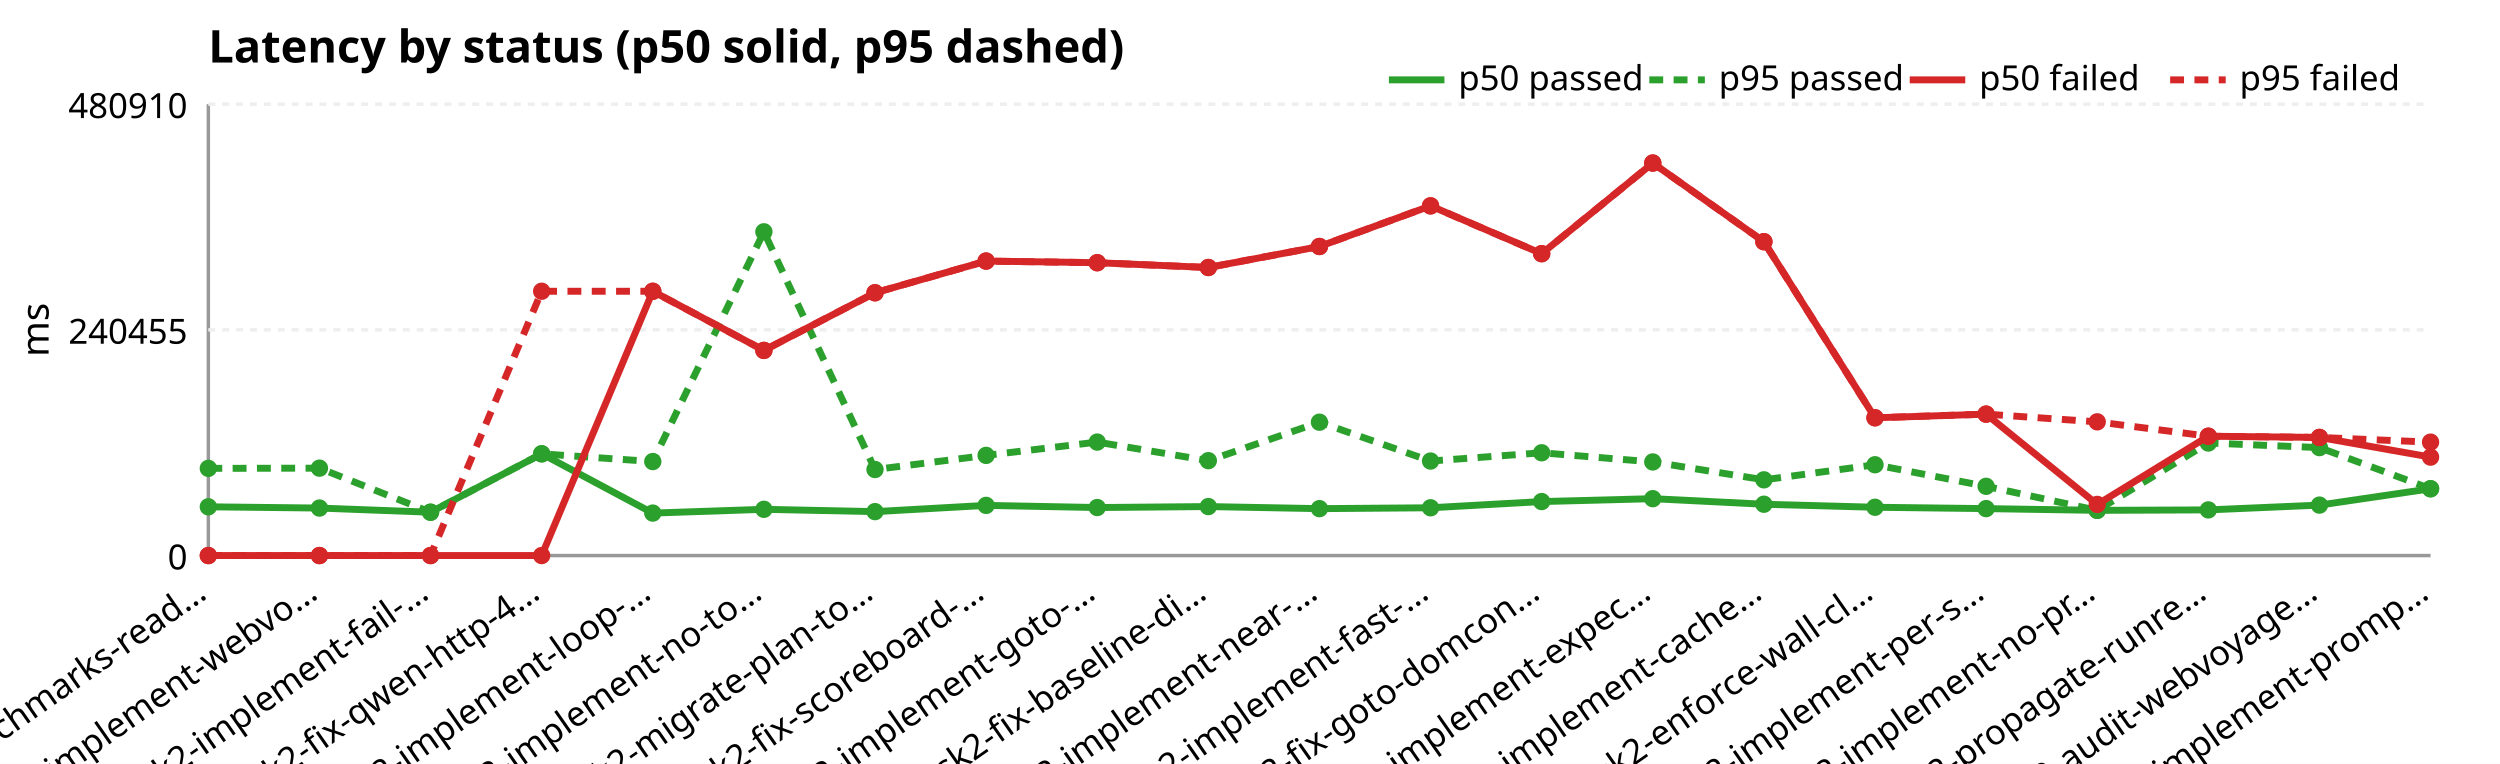
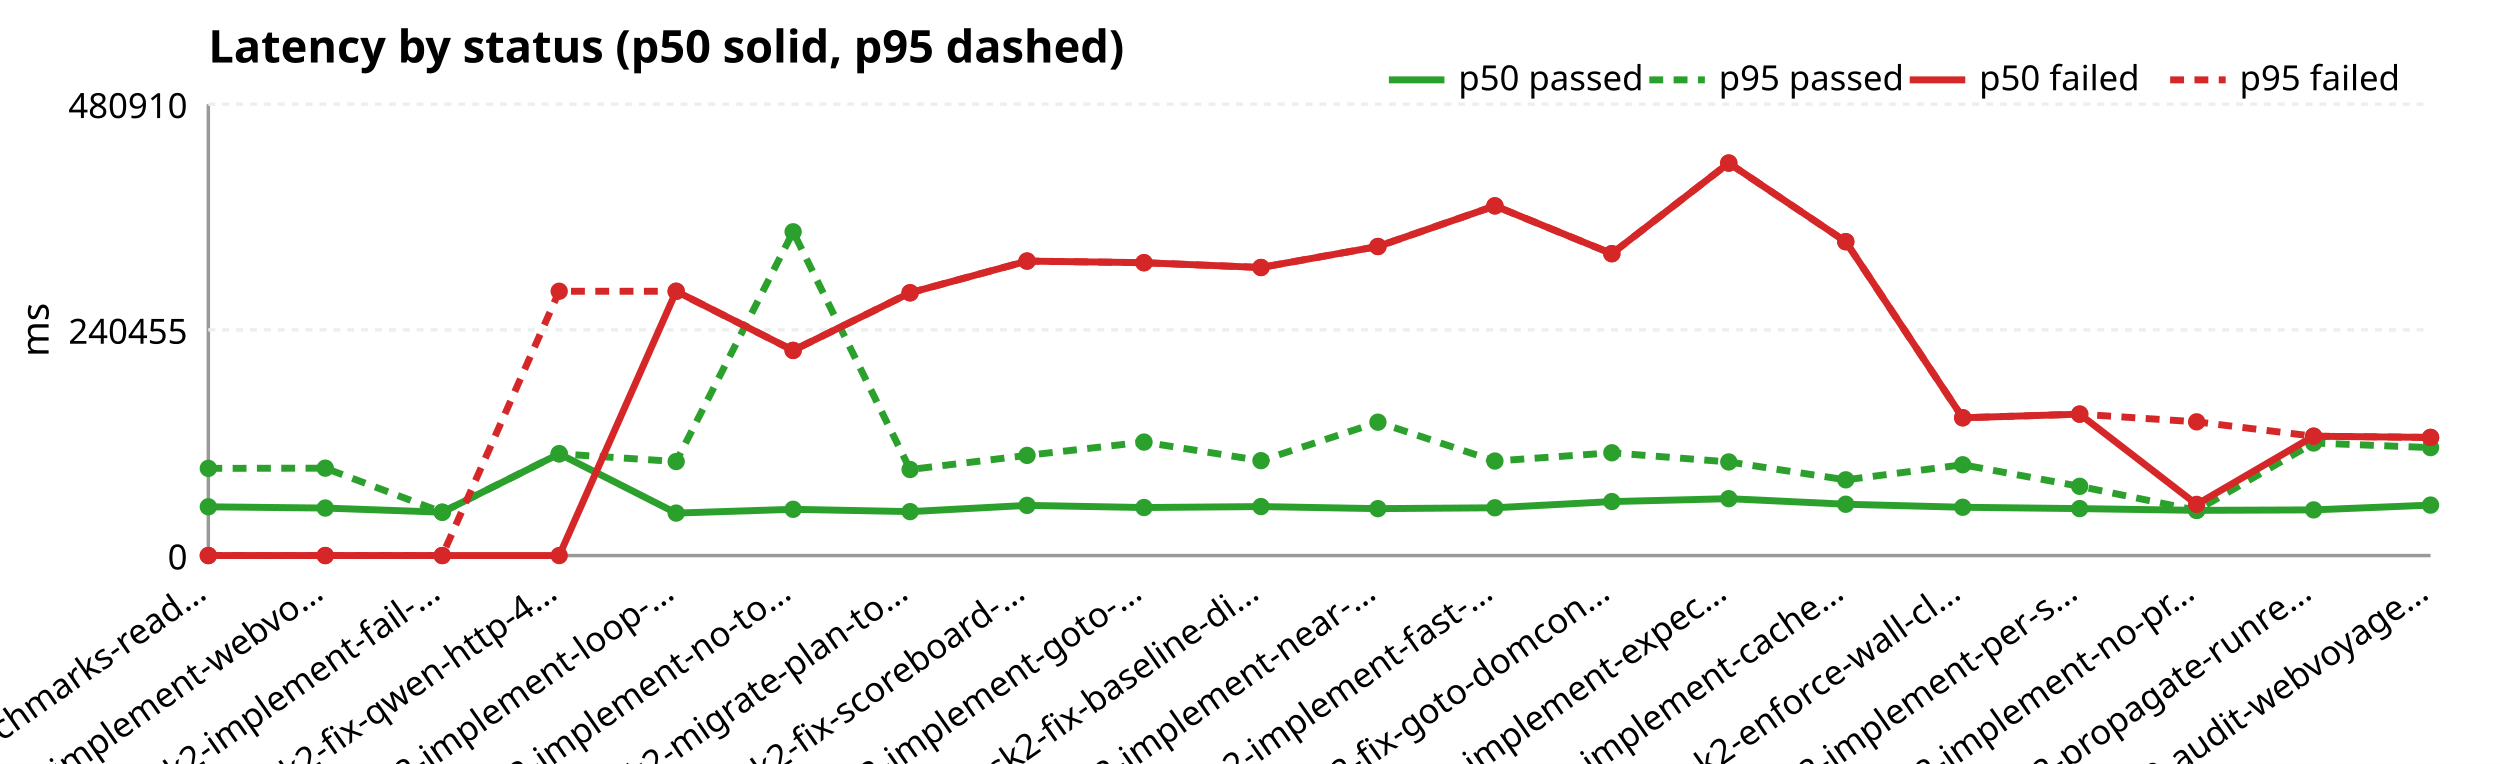
<svg xmlns="http://www.w3.org/2000/svg" viewBox="0 0 720 220" width="720" height="220" font-family="sans-serif">
  <rect width="100%" height="100%" fill="#fff" />
  <text x="60" y="18" font-size="13" font-weight="600">Latency by status (p50 solid, p95 dashed)</text>
  <line x1="60" y1="30" x2="60" y2="160" stroke="#999" />
  <line x1="60" y1="160" x2="700" y2="160" stroke="#999" />
  <text x="54" y="164.0" font-size="10" text-anchor="end" fill="#000">0</text>
  <text x="54" y="99.0" font-size="10" text-anchor="end" fill="#000">240455</text>
  <line x1="60" y1="95.0" x2="700" y2="95.0" stroke="#eee" stroke-dasharray="2,2" />
  <text x="54" y="34.0" font-size="10" text-anchor="end" fill="#000">480910</text>
  <line x1="60" y1="30.0" x2="700" y2="30.0" stroke="#eee" stroke-dasharray="2,2" />
  <text x="14" y="95.0" font-size="11" fill="#000" transform="rotate(-90 14 95.0)" text-anchor="middle">ms</text>
-   <polyline points="60.00,145.96 92.00,146.32 124.00,147.52 156.00,130.70 188.00,147.77 220.00,146.68 252.00,147.35 284.00,145.55 316.00,146.17 348.00,145.89 380.00,146.49 412.00,146.24 444.00,144.45 476.00,143.62 508.00,145.22 540.00,146.09 572.00,146.48 604.00,146.98 636.00,146.85 668.00,145.47 700.00,140.76" fill="none" stroke="#2ca02c" stroke-width="2" />
+   <polyline points="60.00,145.96 93.68,146.32 127.37,147.52 161.05,130.70 194.74,147.77 228.42,146.68 262.11,147.35 295.79,145.55 329.47,146.17 363.16,145.89 396.84,146.49 430.53,146.24 464.21,144.45 497.89,143.62 531.58,145.22 565.26,146.09 598.95,146.48 632.63,146.98 666.32,146.85 700.00,145.47" fill="none" stroke="#2ca02c" stroke-width="2" />
  <circle cx="60.00" cy="145.96" r="2.5" fill="#2ca02c" />
-   <circle cx="92.00" cy="146.32" r="2.5" fill="#2ca02c" />
-   <circle cx="124.00" cy="147.52" r="2.5" fill="#2ca02c" />
-   <circle cx="156.00" cy="130.70" r="2.5" fill="#2ca02c" />
-   <circle cx="188.00" cy="147.77" r="2.5" fill="#2ca02c" />
-   <circle cx="220.00" cy="146.68" r="2.5" fill="#2ca02c" />
-   <circle cx="252.00" cy="147.35" r="2.5" fill="#2ca02c" />
-   <circle cx="284.00" cy="145.55" r="2.5" fill="#2ca02c" />
-   <circle cx="316.00" cy="146.17" r="2.5" fill="#2ca02c" />
-   <circle cx="348.00" cy="145.89" r="2.5" fill="#2ca02c" />
-   <circle cx="380.00" cy="146.49" r="2.5" fill="#2ca02c" />
-   <circle cx="412.00" cy="146.24" r="2.5" fill="#2ca02c" />
-   <circle cx="444.00" cy="144.45" r="2.5" fill="#2ca02c" />
-   <circle cx="476.00" cy="143.62" r="2.5" fill="#2ca02c" />
-   <circle cx="508.00" cy="145.22" r="2.5" fill="#2ca02c" />
-   <circle cx="540.00" cy="146.09" r="2.5" fill="#2ca02c" />
-   <circle cx="572.00" cy="146.48" r="2.5" fill="#2ca02c" />
-   <circle cx="604.00" cy="146.98" r="2.5" fill="#2ca02c" />
-   <circle cx="636.00" cy="146.85" r="2.5" fill="#2ca02c" />
-   <circle cx="668.00" cy="145.47" r="2.5" fill="#2ca02c" />
-   <circle cx="700.00" cy="140.76" r="2.5" fill="#2ca02c" />
-   <polyline points="60.00,134.89 92.00,134.83 124.00,147.52 156.00,130.70 188.00,132.93 220.00,66.76 252.00,135.22 284.00,131.15 316.00,127.32 348.00,132.67 380.00,121.59 412.00,132.78 444.00,130.40 476.00,133.04 508.00,138.19 540.00,133.85 572.00,140.06 604.00,146.98 636.00,127.58 668.00,128.91 700.00,140.76" fill="none" stroke="#2ca02c" stroke-width="2" stroke-dasharray="4,3" />
+   <circle cx="93.68" cy="146.32" r="2.5" fill="#2ca02c" />
+   <circle cx="127.37" cy="147.52" r="2.5" fill="#2ca02c" />
+   <circle cx="161.05" cy="130.70" r="2.5" fill="#2ca02c" />
+   <circle cx="194.74" cy="147.77" r="2.5" fill="#2ca02c" />
+   <circle cx="228.42" cy="146.68" r="2.5" fill="#2ca02c" />
+   <circle cx="262.11" cy="147.35" r="2.5" fill="#2ca02c" />
+   <circle cx="295.79" cy="145.55" r="2.5" fill="#2ca02c" />
+   <circle cx="329.47" cy="146.17" r="2.5" fill="#2ca02c" />
+   <circle cx="363.16" cy="145.89" r="2.5" fill="#2ca02c" />
+   <circle cx="396.84" cy="146.49" r="2.5" fill="#2ca02c" />
+   <circle cx="430.53" cy="146.24" r="2.5" fill="#2ca02c" />
+   <circle cx="464.21" cy="144.45" r="2.5" fill="#2ca02c" />
+   <circle cx="497.89" cy="143.62" r="2.5" fill="#2ca02c" />
+   <circle cx="531.58" cy="145.22" r="2.5" fill="#2ca02c" />
+   <circle cx="565.26" cy="146.09" r="2.5" fill="#2ca02c" />
+   <circle cx="598.95" cy="146.48" r="2.5" fill="#2ca02c" />
+   <circle cx="632.63" cy="146.98" r="2.5" fill="#2ca02c" />
+   <circle cx="666.32" cy="146.85" r="2.5" fill="#2ca02c" />
+   <circle cx="700.00" cy="145.47" r="2.5" fill="#2ca02c" />
+   <polyline points="60.00,134.89 93.68,134.83 127.37,147.52 161.05,130.70 194.74,132.93 228.42,66.76 262.11,135.22 295.79,131.15 329.47,127.32 363.16,132.67 396.84,121.59 430.53,132.78 464.21,130.40 497.89,133.04 531.58,138.19 565.26,133.85 598.95,140.06 632.63,146.98 666.32,127.58 700.00,128.91" fill="none" stroke="#2ca02c" stroke-width="2" stroke-dasharray="4,3" />
  <circle cx="60.00" cy="134.89" r="2.5" fill="#2ca02c" />
-   <circle cx="92.00" cy="134.83" r="2.5" fill="#2ca02c" />
-   <circle cx="124.00" cy="147.52" r="2.5" fill="#2ca02c" />
-   <circle cx="156.00" cy="130.70" r="2.5" fill="#2ca02c" />
-   <circle cx="188.00" cy="132.93" r="2.5" fill="#2ca02c" />
-   <circle cx="220.00" cy="66.76" r="2.5" fill="#2ca02c" />
-   <circle cx="252.00" cy="135.22" r="2.5" fill="#2ca02c" />
-   <circle cx="284.00" cy="131.15" r="2.5" fill="#2ca02c" />
-   <circle cx="316.00" cy="127.32" r="2.5" fill="#2ca02c" />
-   <circle cx="348.00" cy="132.67" r="2.5" fill="#2ca02c" />
-   <circle cx="380.00" cy="121.59" r="2.5" fill="#2ca02c" />
-   <circle cx="412.00" cy="132.78" r="2.5" fill="#2ca02c" />
-   <circle cx="444.00" cy="130.40" r="2.5" fill="#2ca02c" />
-   <circle cx="476.00" cy="133.04" r="2.5" fill="#2ca02c" />
-   <circle cx="508.00" cy="138.19" r="2.5" fill="#2ca02c" />
-   <circle cx="540.00" cy="133.85" r="2.5" fill="#2ca02c" />
-   <circle cx="572.00" cy="140.06" r="2.5" fill="#2ca02c" />
-   <circle cx="604.00" cy="146.98" r="2.5" fill="#2ca02c" />
-   <circle cx="636.00" cy="127.58" r="2.5" fill="#2ca02c" />
-   <circle cx="668.00" cy="128.91" r="2.5" fill="#2ca02c" />
-   <circle cx="700.00" cy="140.76" r="2.5" fill="#2ca02c" />
-   <polyline points="60.00,160.00 92.00,160.00 124.00,160.00 156.00,160.00 188.00,83.89 220.00,100.92 252.00,84.32 284.00,75.19 316.00,75.66 348.00,77.04 380.00,70.99 412.00,59.29 444.00,73.06 476.00,46.96 508.00,69.61 540.00,120.32 572.00,119.27 604.00,145.27 636.00,125.63 668.00,125.98 700.00,131.65" fill="none" stroke="#d62728" stroke-width="2" />
+   <circle cx="93.68" cy="134.83" r="2.5" fill="#2ca02c" />
+   <circle cx="127.37" cy="147.52" r="2.5" fill="#2ca02c" />
+   <circle cx="161.05" cy="130.70" r="2.5" fill="#2ca02c" />
+   <circle cx="194.74" cy="132.93" r="2.5" fill="#2ca02c" />
+   <circle cx="228.42" cy="66.76" r="2.5" fill="#2ca02c" />
+   <circle cx="262.11" cy="135.22" r="2.5" fill="#2ca02c" />
+   <circle cx="295.79" cy="131.15" r="2.5" fill="#2ca02c" />
+   <circle cx="329.47" cy="127.32" r="2.5" fill="#2ca02c" />
+   <circle cx="363.16" cy="132.67" r="2.5" fill="#2ca02c" />
+   <circle cx="396.84" cy="121.59" r="2.5" fill="#2ca02c" />
+   <circle cx="430.53" cy="132.78" r="2.5" fill="#2ca02c" />
+   <circle cx="464.21" cy="130.40" r="2.5" fill="#2ca02c" />
+   <circle cx="497.89" cy="133.04" r="2.5" fill="#2ca02c" />
+   <circle cx="531.58" cy="138.19" r="2.5" fill="#2ca02c" />
+   <circle cx="565.26" cy="133.85" r="2.5" fill="#2ca02c" />
+   <circle cx="598.95" cy="140.06" r="2.5" fill="#2ca02c" />
+   <circle cx="632.63" cy="146.98" r="2.5" fill="#2ca02c" />
+   <circle cx="666.32" cy="127.58" r="2.5" fill="#2ca02c" />
+   <circle cx="700.00" cy="128.91" r="2.5" fill="#2ca02c" />
+   <polyline points="60.00,160.00 93.68,160.00 127.37,160.00 161.05,160.00 194.74,83.89 228.42,100.92 262.11,84.32 295.79,75.19 329.47,75.66 363.16,77.04 396.84,70.99 430.53,59.29 464.21,73.06 497.89,46.96 531.58,69.61 565.26,120.32 598.95,119.27 632.63,145.27 666.32,125.63 700.00,125.98" fill="none" stroke="#d62728" stroke-width="2" />
  <circle cx="60.00" cy="160.00" r="2.5" fill="#d62728" />
-   <circle cx="92.00" cy="160.00" r="2.5" fill="#d62728" />
-   <circle cx="124.00" cy="160.00" r="2.5" fill="#d62728" />
-   <circle cx="156.00" cy="160.00" r="2.5" fill="#d62728" />
-   <circle cx="188.00" cy="83.89" r="2.5" fill="#d62728" />
-   <circle cx="220.00" cy="100.92" r="2.5" fill="#d62728" />
-   <circle cx="252.00" cy="84.32" r="2.5" fill="#d62728" />
-   <circle cx="284.00" cy="75.19" r="2.5" fill="#d62728" />
-   <circle cx="316.00" cy="75.66" r="2.5" fill="#d62728" />
-   <circle cx="348.00" cy="77.04" r="2.5" fill="#d62728" />
-   <circle cx="380.00" cy="70.99" r="2.5" fill="#d62728" />
-   <circle cx="412.00" cy="59.29" r="2.5" fill="#d62728" />
-   <circle cx="444.00" cy="73.06" r="2.5" fill="#d62728" />
-   <circle cx="476.00" cy="46.96" r="2.5" fill="#d62728" />
-   <circle cx="508.00" cy="69.61" r="2.5" fill="#d62728" />
-   <circle cx="540.00" cy="120.32" r="2.5" fill="#d62728" />
-   <circle cx="572.00" cy="119.27" r="2.5" fill="#d62728" />
-   <circle cx="604.00" cy="145.27" r="2.5" fill="#d62728" />
-   <circle cx="636.00" cy="125.63" r="2.5" fill="#d62728" />
-   <circle cx="668.00" cy="125.98" r="2.5" fill="#d62728" />
-   <circle cx="700.00" cy="131.65" r="2.5" fill="#d62728" />
-   <polyline points="60.00,160.00 92.00,160.00 124.00,160.00 156.00,83.88 188.00,83.89 220.00,100.92 252.00,84.32 284.00,75.19 316.00,75.66 348.00,77.04 380.00,70.99 412.00,59.29 444.00,73.06 476.00,46.96 508.00,69.61 540.00,120.32 572.00,119.27 604.00,121.49 636.00,125.63 668.00,125.98 700.00,127.34" fill="none" stroke="#d62728" stroke-width="2" stroke-dasharray="4,3" />
+   <circle cx="93.68" cy="160.00" r="2.5" fill="#d62728" />
+   <circle cx="127.37" cy="160.00" r="2.5" fill="#d62728" />
+   <circle cx="161.05" cy="160.00" r="2.5" fill="#d62728" />
+   <circle cx="194.74" cy="83.89" r="2.5" fill="#d62728" />
+   <circle cx="228.42" cy="100.92" r="2.5" fill="#d62728" />
+   <circle cx="262.11" cy="84.32" r="2.5" fill="#d62728" />
+   <circle cx="295.79" cy="75.19" r="2.5" fill="#d62728" />
+   <circle cx="329.47" cy="75.66" r="2.5" fill="#d62728" />
+   <circle cx="363.16" cy="77.04" r="2.5" fill="#d62728" />
+   <circle cx="396.84" cy="70.99" r="2.5" fill="#d62728" />
+   <circle cx="430.53" cy="59.29" r="2.5" fill="#d62728" />
+   <circle cx="464.21" cy="73.06" r="2.5" fill="#d62728" />
+   <circle cx="497.89" cy="46.96" r="2.5" fill="#d62728" />
+   <circle cx="531.58" cy="69.61" r="2.5" fill="#d62728" />
+   <circle cx="565.26" cy="120.32" r="2.5" fill="#d62728" />
+   <circle cx="598.95" cy="119.27" r="2.5" fill="#d62728" />
+   <circle cx="632.63" cy="145.27" r="2.5" fill="#d62728" />
+   <circle cx="666.32" cy="125.63" r="2.5" fill="#d62728" />
+   <circle cx="700.00" cy="125.98" r="2.5" fill="#d62728" />
+   <polyline points="60.00,160.00 93.68,160.00 127.37,160.00 161.05,83.88 194.74,83.89 228.42,100.92 262.11,84.32 295.79,75.19 329.47,75.66 363.16,77.04 396.84,70.99 430.53,59.29 464.21,73.06 497.89,46.96 531.58,69.61 565.26,120.32 598.95,119.27 632.63,121.49 666.32,125.63 700.00,125.98" fill="none" stroke="#d62728" stroke-width="2" stroke-dasharray="4,3" />
  <circle cx="60.00" cy="160.00" r="2.5" fill="#d62728" />
-   <circle cx="92.00" cy="160.00" r="2.5" fill="#d62728" />
-   <circle cx="124.00" cy="160.00" r="2.5" fill="#d62728" />
-   <circle cx="156.00" cy="83.88" r="2.5" fill="#d62728" />
-   <circle cx="188.00" cy="83.89" r="2.5" fill="#d62728" />
-   <circle cx="220.00" cy="100.92" r="2.5" fill="#d62728" />
-   <circle cx="252.00" cy="84.32" r="2.5" fill="#d62728" />
-   <circle cx="284.00" cy="75.19" r="2.5" fill="#d62728" />
-   <circle cx="316.00" cy="75.66" r="2.5" fill="#d62728" />
-   <circle cx="348.00" cy="77.04" r="2.5" fill="#d62728" />
-   <circle cx="380.00" cy="70.99" r="2.5" fill="#d62728" />
-   <circle cx="412.00" cy="59.29" r="2.5" fill="#d62728" />
-   <circle cx="444.00" cy="73.06" r="2.5" fill="#d62728" />
-   <circle cx="476.00" cy="46.96" r="2.5" fill="#d62728" />
-   <circle cx="508.00" cy="69.61" r="2.5" fill="#d62728" />
-   <circle cx="540.00" cy="120.32" r="2.5" fill="#d62728" />
-   <circle cx="572.00" cy="119.27" r="2.5" fill="#d62728" />
-   <circle cx="604.00" cy="121.49" r="2.5" fill="#d62728" />
-   <circle cx="636.00" cy="125.63" r="2.5" fill="#d62728" />
-   <circle cx="668.00" cy="125.98" r="2.5" fill="#d62728" />
-   <circle cx="700.00" cy="127.34" r="2.5" fill="#d62728" />
+   <circle cx="93.68" cy="160.00" r="2.5" fill="#d62728" />
+   <circle cx="127.37" cy="160.00" r="2.5" fill="#d62728" />
+   <circle cx="161.05" cy="83.88" r="2.5" fill="#d62728" />
+   <circle cx="194.74" cy="83.89" r="2.5" fill="#d62728" />
+   <circle cx="228.42" cy="100.92" r="2.5" fill="#d62728" />
+   <circle cx="262.11" cy="84.32" r="2.5" fill="#d62728" />
+   <circle cx="295.79" cy="75.19" r="2.5" fill="#d62728" />
+   <circle cx="329.47" cy="75.66" r="2.5" fill="#d62728" />
+   <circle cx="363.16" cy="77.04" r="2.5" fill="#d62728" />
+   <circle cx="396.84" cy="70.99" r="2.5" fill="#d62728" />
+   <circle cx="430.53" cy="59.29" r="2.5" fill="#d62728" />
+   <circle cx="464.21" cy="73.06" r="2.5" fill="#d62728" />
+   <circle cx="497.89" cy="46.96" r="2.5" fill="#d62728" />
+   <circle cx="531.58" cy="69.61" r="2.5" fill="#d62728" />
+   <circle cx="565.26" cy="120.32" r="2.5" fill="#d62728" />
+   <circle cx="598.95" cy="119.27" r="2.5" fill="#d62728" />
+   <circle cx="632.63" cy="121.49" r="2.5" fill="#d62728" />
+   <circle cx="666.32" cy="125.63" r="2.5" fill="#d62728" />
+   <circle cx="700.00" cy="125.98" r="2.5" fill="#d62728" />
  <line x1="400" y1="23" x2="416" y2="23" stroke="#2ca02c" stroke-width="2" />
  <text x="420" y="26" font-size="10" fill="#000">p50 passed</text>
  <line x1="475" y1="23" x2="491" y2="23" stroke="#2ca02c" stroke-width="2" stroke-dasharray="4,3" />
  <text x="495" y="26" font-size="10" fill="#000">p95 passed</text>
  <line x1="550" y1="23" x2="566" y2="23" stroke="#d62728" stroke-width="2" />
  <text x="570" y="26" font-size="10" fill="#000">p50 failed</text>
  <line x1="625" y1="23" x2="641" y2="23" stroke="#d62728" stroke-width="2" stroke-dasharray="4,3" />
  <text x="645" y="26" font-size="10" fill="#000">p95 failed</text>
  <text x="60.00" y="172" font-size="10" fill="#000" text-anchor="end" transform="rotate(-35 60.00 172)">task2-benchmarks-read…</text>
-   <text x="92.00" y="172" font-size="10" fill="#000" text-anchor="end" transform="rotate(-35 92.00 172)">task2-implement-webvo…</text>
-   <text x="124.00" y="172" font-size="10" fill="#000" text-anchor="end" transform="rotate(-35 124.00 172)">task2-implement-fail-…</text>
-   <text x="156.00" y="172" font-size="10" fill="#000" text-anchor="end" transform="rotate(-35 156.00 172)">task2-fix-qwen-http-4…</text>
-   <text x="188.00" y="172" font-size="10" fill="#000" text-anchor="end" transform="rotate(-35 188.00 172)">task2-implement-loop-…</text>
-   <text x="220.00" y="172" font-size="10" fill="#000" text-anchor="end" transform="rotate(-35 220.00 172)">task2-implement-no-to…</text>
-   <text x="252.00" y="172" font-size="10" fill="#000" text-anchor="end" transform="rotate(-35 252.00 172)">task2-migrate-plan-to…</text>
-   <text x="284.00" y="172" font-size="10" fill="#000" text-anchor="end" transform="rotate(-35 284.00 172)">task2-fix-scoreboard-…</text>
-   <text x="316.00" y="172" font-size="10" fill="#000" text-anchor="end" transform="rotate(-35 316.00 172)">task2-implement-goto-…</text>
-   <text x="348.00" y="172" font-size="10" fill="#000" text-anchor="end" transform="rotate(-35 348.00 172)">task2-fix-baseline-di…</text>
-   <text x="380.00" y="172" font-size="10" fill="#000" text-anchor="end" transform="rotate(-35 380.00 172)">task2-implement-near-…</text>
-   <text x="412.00" y="172" font-size="10" fill="#000" text-anchor="end" transform="rotate(-35 412.00 172)">task2-implement-fast-…</text>
-   <text x="444.00" y="172" font-size="10" fill="#000" text-anchor="end" transform="rotate(-35 444.00 172)">task2-fix-goto-domcon…</text>
-   <text x="476.00" y="172" font-size="10" fill="#000" text-anchor="end" transform="rotate(-35 476.00 172)">task2-implement-expec…</text>
-   <text x="508.00" y="172" font-size="10" fill="#000" text-anchor="end" transform="rotate(-35 508.00 172)">task2-implement-cache…</text>
-   <text x="540.00" y="172" font-size="10" fill="#000" text-anchor="end" transform="rotate(-35 540.00 172)">task2-enforce-wall-cl…</text>
-   <text x="572.00" y="172" font-size="10" fill="#000" text-anchor="end" transform="rotate(-35 572.00 172)">task2-implement-per-s…</text>
-   <text x="604.00" y="172" font-size="10" fill="#000" text-anchor="end" transform="rotate(-35 604.00 172)">task2-implement-no-pr…</text>
-   <text x="636.00" y="172" font-size="10" fill="#000" text-anchor="end" transform="rotate(-35 636.00 172)">task2-propagate-runre…</text>
-   <text x="668.00" y="172" font-size="10" fill="#000" text-anchor="end" transform="rotate(-35 668.00 172)">task2-audit-webvoyage…</text>
-   <text x="700.00" y="172" font-size="10" fill="#000" text-anchor="end" transform="rotate(-35 700.00 172)">task2-implement-promp…</text>
+   <text x="93.68" y="172" font-size="10" fill="#000" text-anchor="end" transform="rotate(-35 93.68 172)">task2-implement-webvo…</text>
+   <text x="127.37" y="172" font-size="10" fill="#000" text-anchor="end" transform="rotate(-35 127.37 172)">task2-implement-fail-…</text>
+   <text x="161.05" y="172" font-size="10" fill="#000" text-anchor="end" transform="rotate(-35 161.05 172)">task2-fix-qwen-http-4…</text>
+   <text x="194.74" y="172" font-size="10" fill="#000" text-anchor="end" transform="rotate(-35 194.74 172)">task2-implement-loop-…</text>
+   <text x="228.42" y="172" font-size="10" fill="#000" text-anchor="end" transform="rotate(-35 228.42 172)">task2-implement-no-to…</text>
+   <text x="262.11" y="172" font-size="10" fill="#000" text-anchor="end" transform="rotate(-35 262.11 172)">task2-migrate-plan-to…</text>
+   <text x="295.79" y="172" font-size="10" fill="#000" text-anchor="end" transform="rotate(-35 295.79 172)">task2-fix-scoreboard-…</text>
+   <text x="329.47" y="172" font-size="10" fill="#000" text-anchor="end" transform="rotate(-35 329.47 172)">task2-implement-goto-…</text>
+   <text x="363.16" y="172" font-size="10" fill="#000" text-anchor="end" transform="rotate(-35 363.16 172)">task2-fix-baseline-di…</text>
+   <text x="396.84" y="172" font-size="10" fill="#000" text-anchor="end" transform="rotate(-35 396.84 172)">task2-implement-near-…</text>
+   <text x="430.53" y="172" font-size="10" fill="#000" text-anchor="end" transform="rotate(-35 430.53 172)">task2-implement-fast-…</text>
+   <text x="464.21" y="172" font-size="10" fill="#000" text-anchor="end" transform="rotate(-35 464.21 172)">task2-fix-goto-domcon…</text>
+   <text x="497.89" y="172" font-size="10" fill="#000" text-anchor="end" transform="rotate(-35 497.89 172)">task2-implement-expec…</text>
+   <text x="531.58" y="172" font-size="10" fill="#000" text-anchor="end" transform="rotate(-35 531.58 172)">task2-implement-cache…</text>
+   <text x="565.26" y="172" font-size="10" fill="#000" text-anchor="end" transform="rotate(-35 565.26 172)">task2-enforce-wall-cl…</text>
+   <text x="598.95" y="172" font-size="10" fill="#000" text-anchor="end" transform="rotate(-35 598.95 172)">task2-implement-per-s…</text>
+   <text x="632.63" y="172" font-size="10" fill="#000" text-anchor="end" transform="rotate(-35 632.63 172)">task2-implement-no-pr…</text>
+   <text x="666.32" y="172" font-size="10" fill="#000" text-anchor="end" transform="rotate(-35 666.32 172)">task2-propagate-runre…</text>
+   <text x="700.00" y="172" font-size="10" fill="#000" text-anchor="end" transform="rotate(-35 700.00 172)">task2-audit-webvoyage…</text>
</svg>
